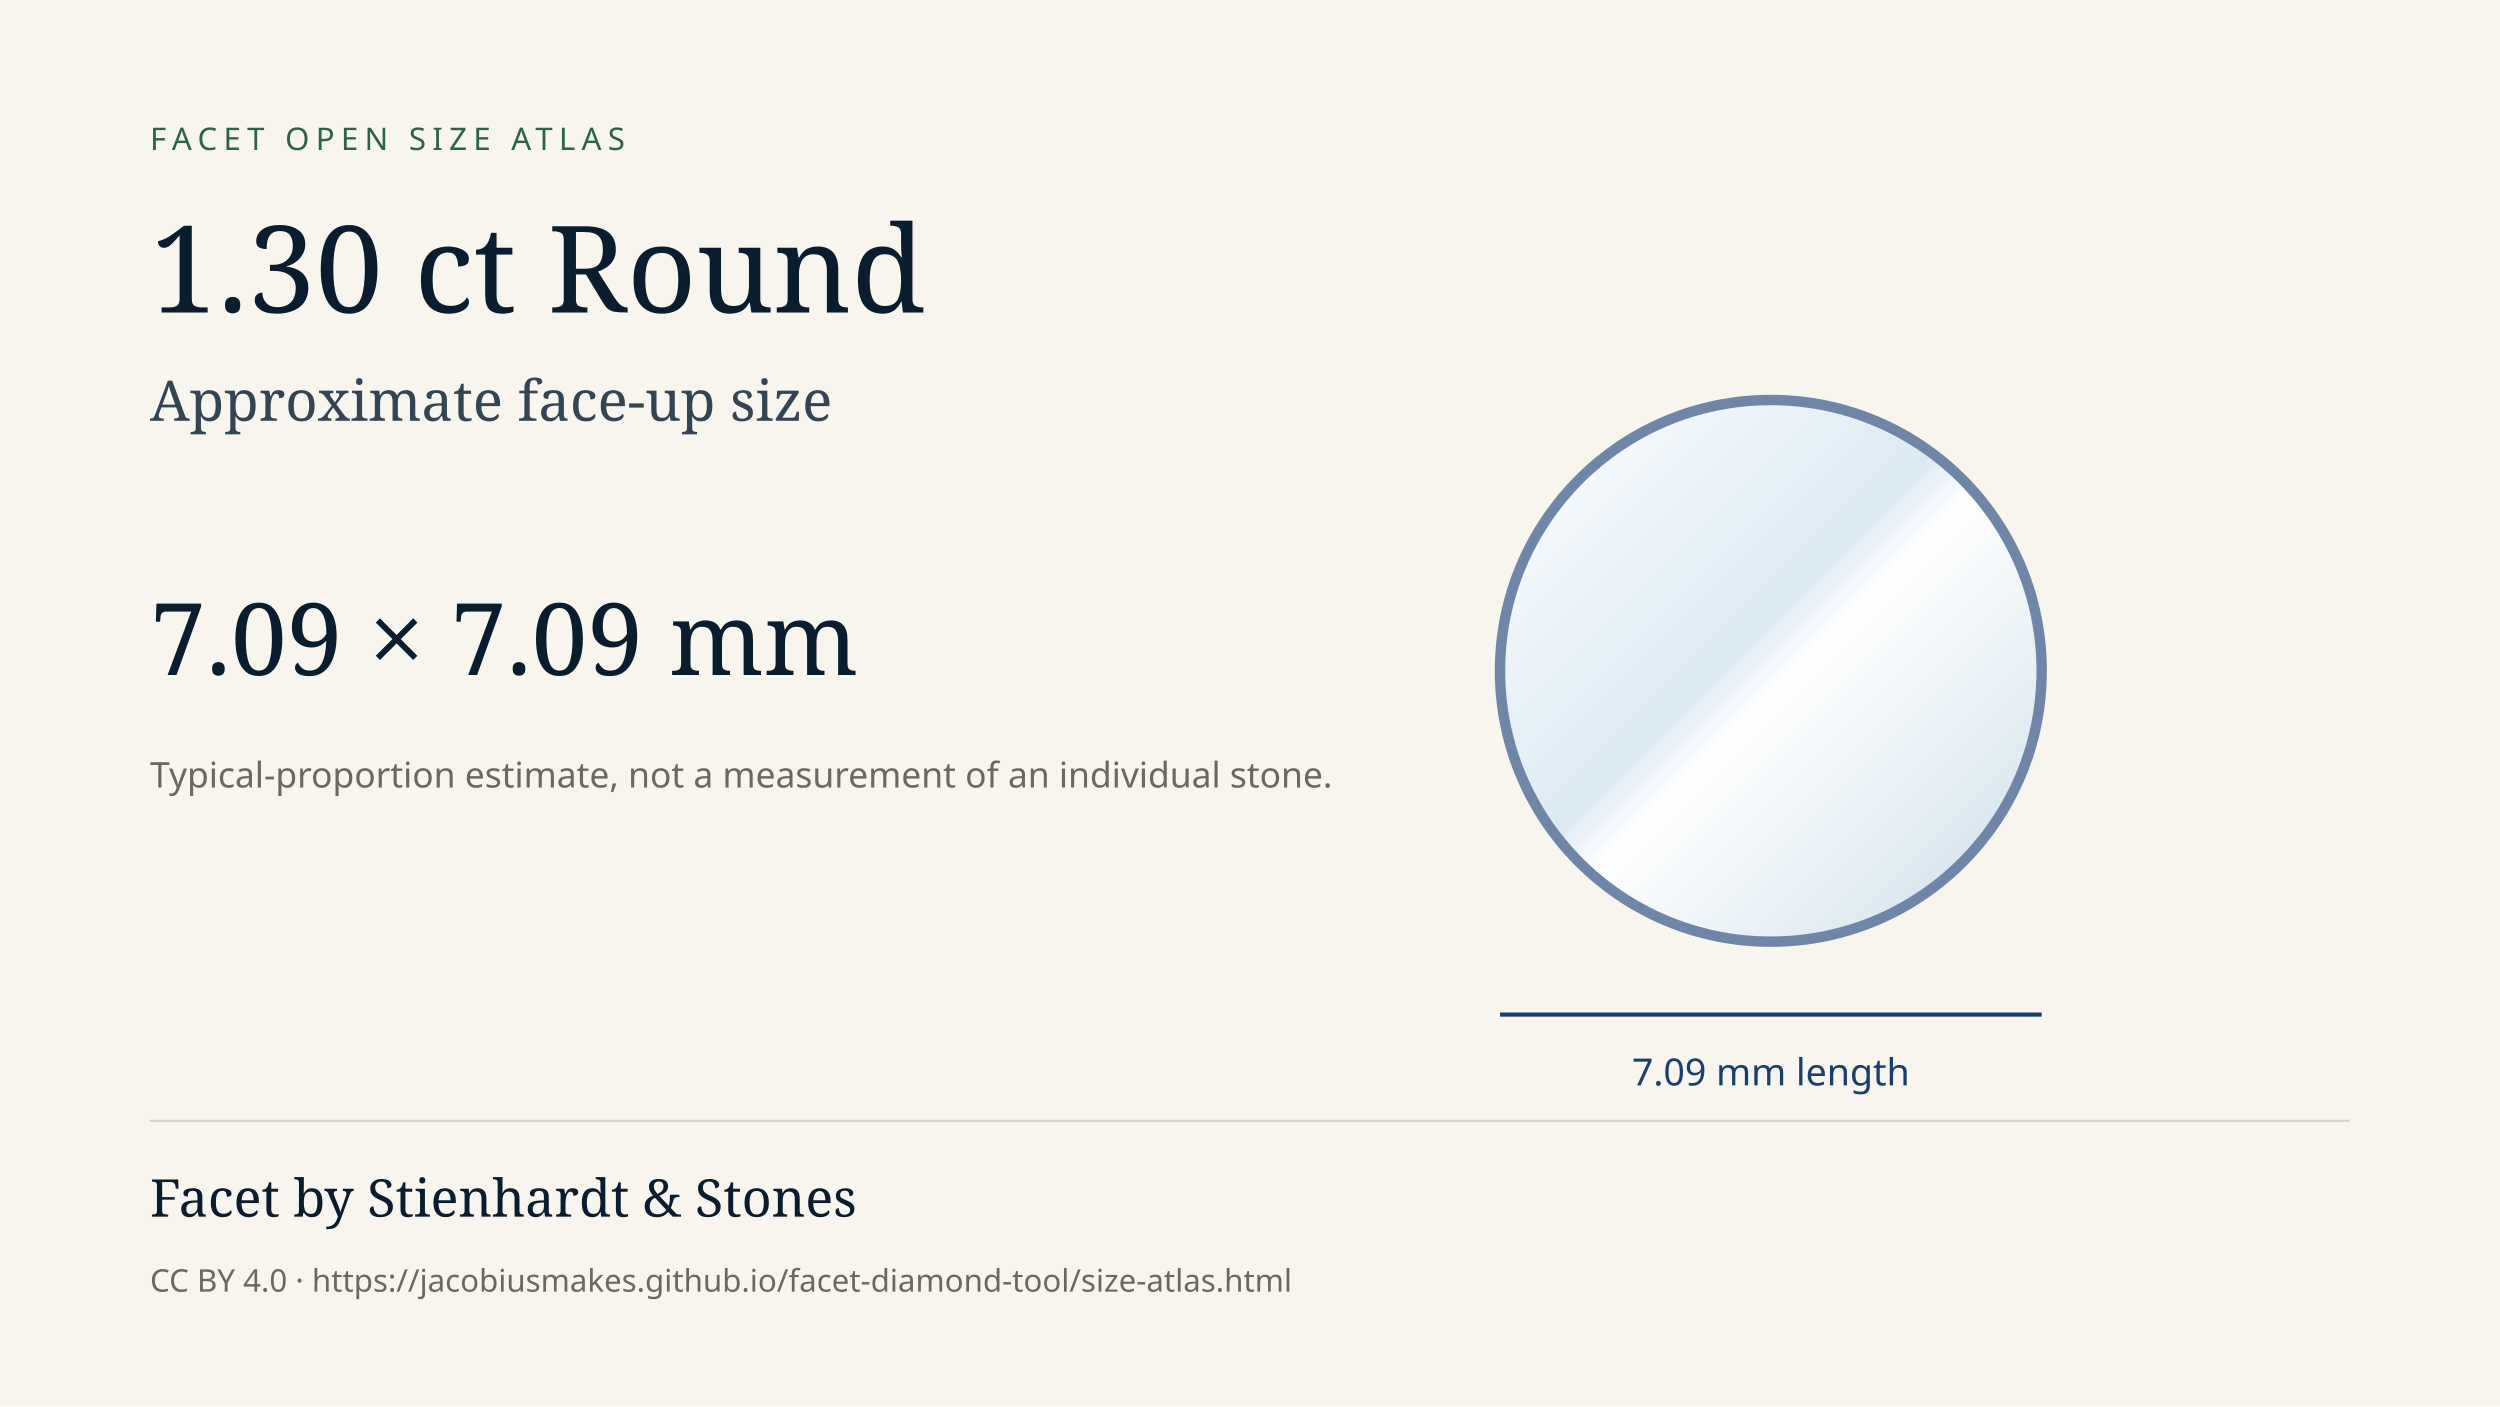
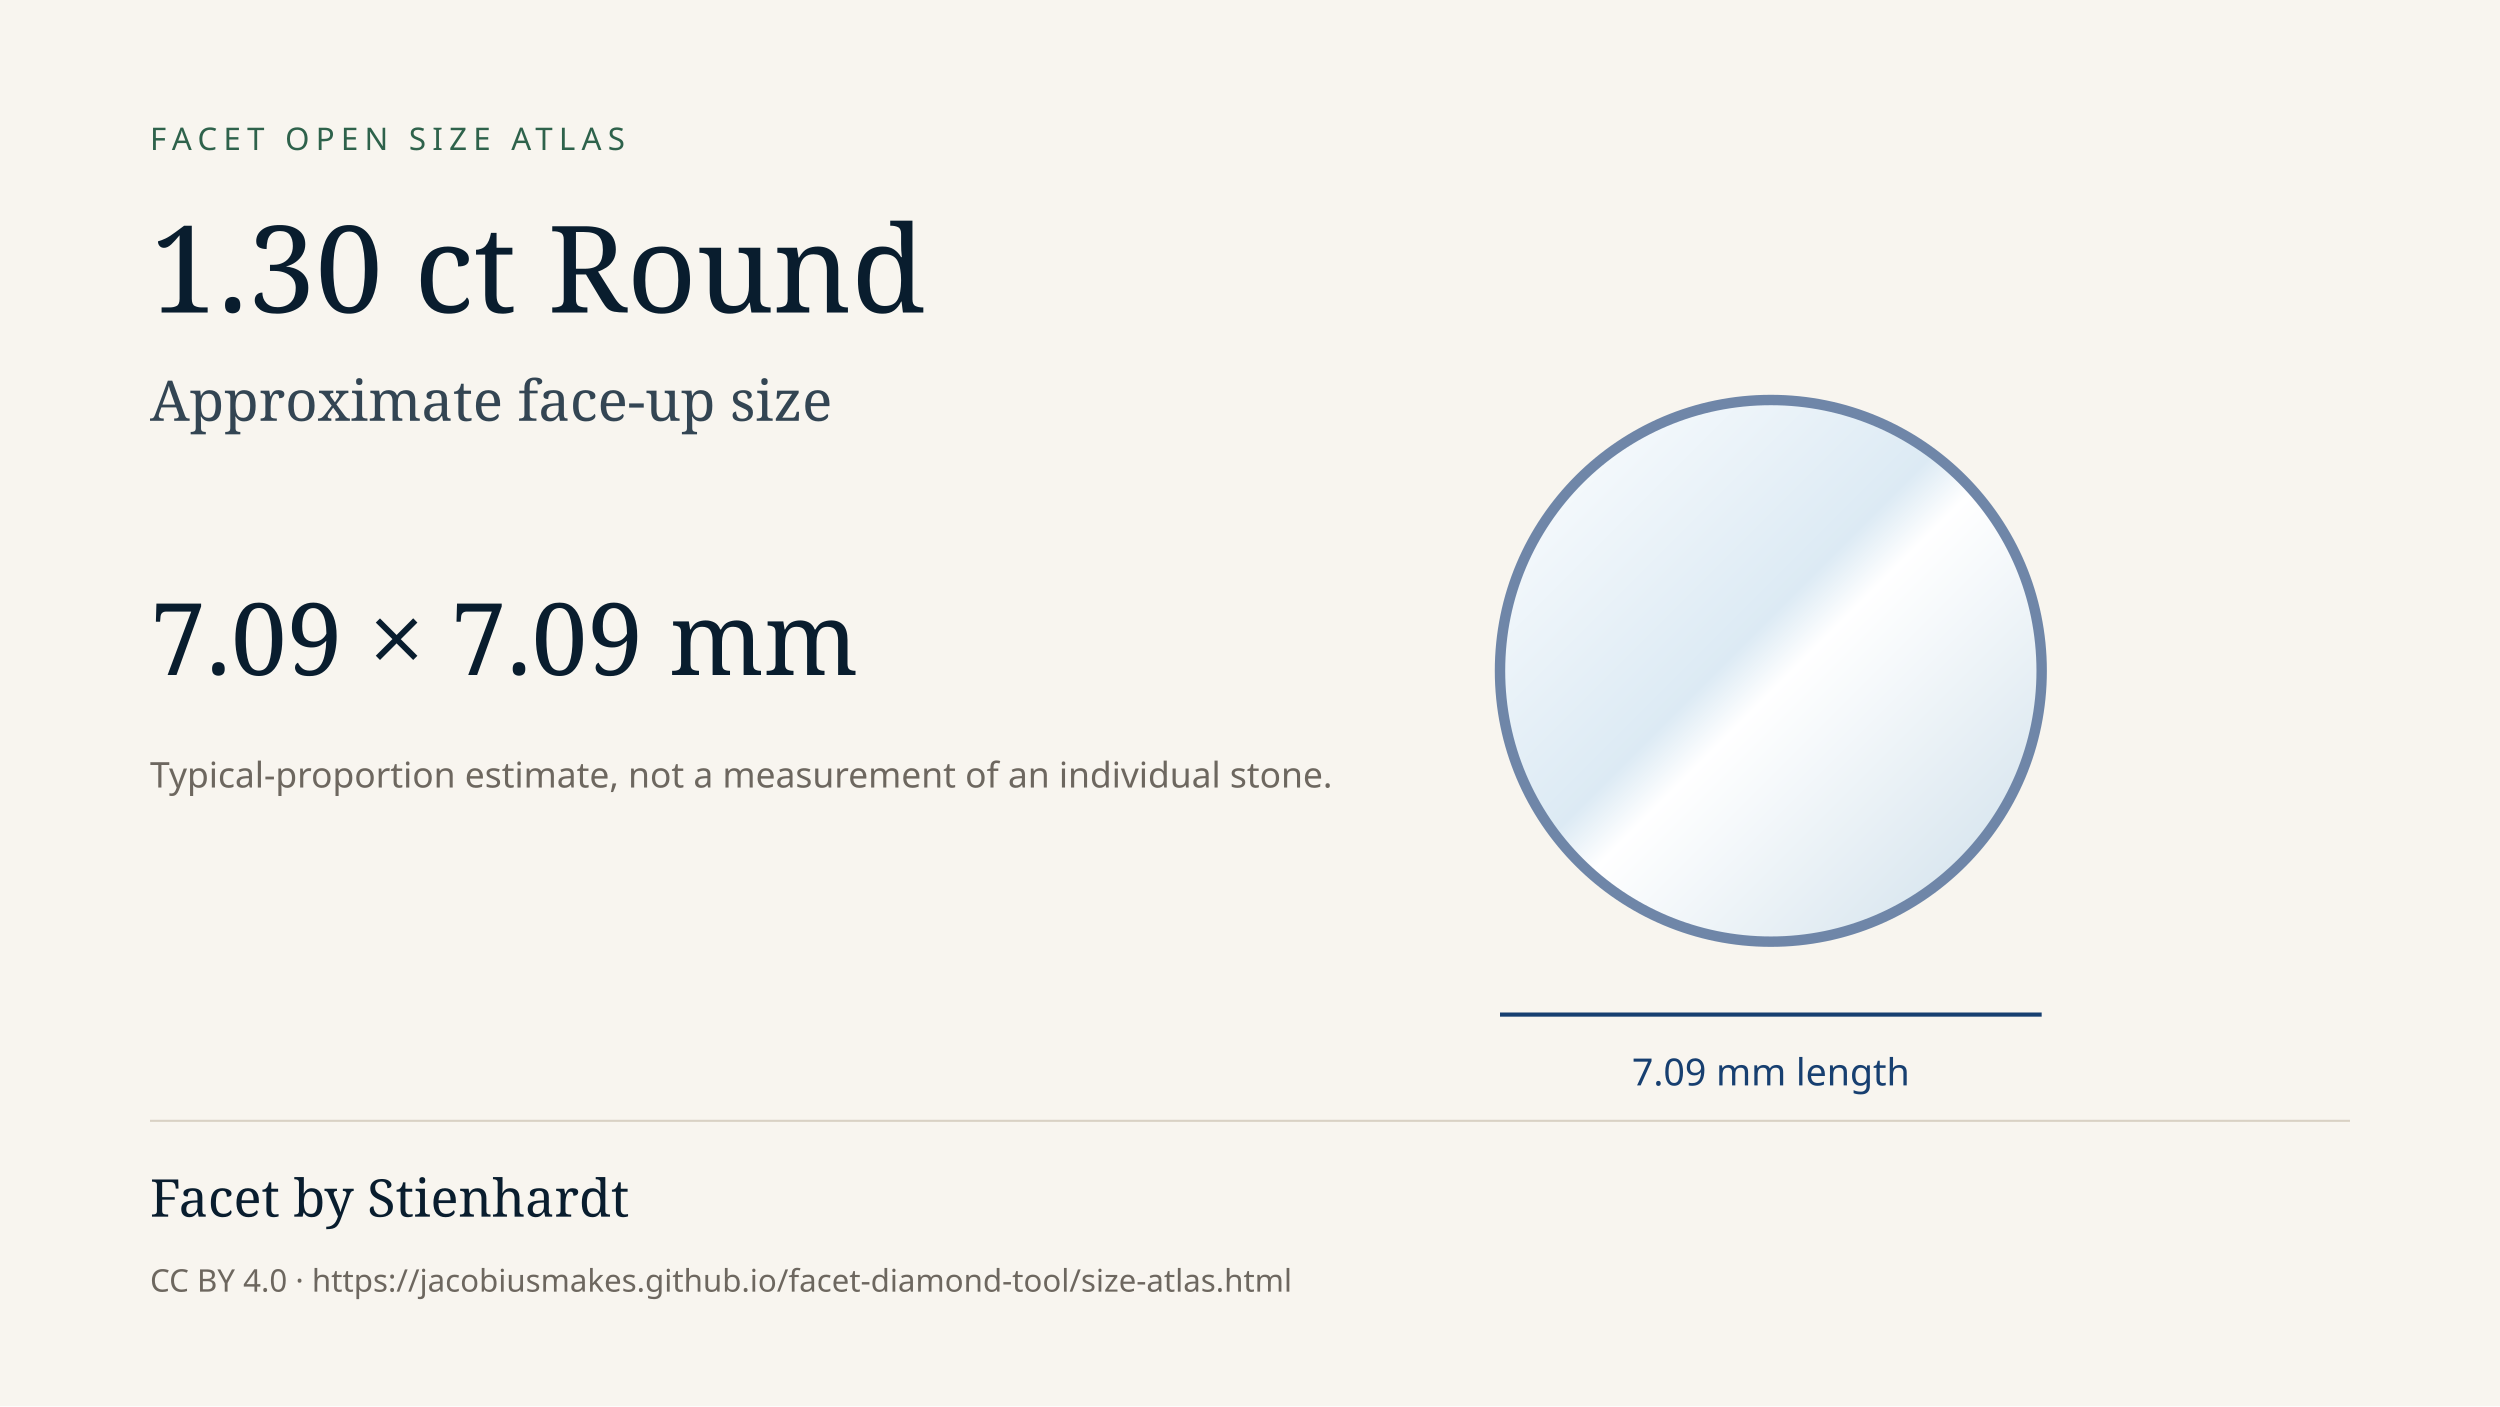
<svg xmlns="http://www.w3.org/2000/svg" width="1200" height="675" viewBox="0 0 1200 675" role="img" aria-labelledby="title description">
  <defs>
    <linearGradient id="paper" x1="0" y1="0" x2="1" y2="1">
      <stop stop-color="#fffdfa" />
      <stop offset="1" stop-color="#edf3f7" />
    </linearGradient>
    <linearGradient id="stone" x1="0" y1="0" x2="1" y2="1">
      <stop stop-color="#ffffff" />
      <stop offset="0.45" stop-color="#dceaf4" />
      <stop offset="0.52" stop-color="#ffffff" />
      <stop offset="1" stop-color="#cbdde9" />
    </linearGradient>
  </defs>
  <rect width="1200" height="675" fill="#f8f5ef" />
  <text x="72" y="72" fill="#2e624b" font-family="Verdana, sans-serif" font-size="15" letter-spacing="3">FACET OPEN SIZE ATLAS</text>
  <text x="72" y="150" fill="#091d2e" font-family="Georgia, serif" font-size="58">1.30 ct Round</text>
  <text x="72" y="202" fill="#334553" font-family="Georgia, serif" font-size="27">Approximate face-up size</text>
  <g fill="url(#stone)" stroke="#6f86a8" stroke-width="5">
    <ellipse cx="850" cy="322" rx="130.0" ry="130.0" />
  </g>
  <line x1="720.0" y1="487.0" x2="980.0" y2="487.0" stroke="#173f70" stroke-width="2" />
  <text x="850" y="521.0" fill="#173f70" text-anchor="middle" font-family="Verdana, sans-serif" font-size="18">7.09 mm length</text>
  <text x="72" y="324" fill="#091d2e" font-family="Georgia, serif" font-size="48">7.09 × 7.09 mm</text>
  <text x="72" y="378" fill="#6d675f" font-family="Verdana, sans-serif" font-size="17">Typical-proportion estimate, not a measurement of an individual stone.</text>
  <line x1="72" y1="538" x2="1128" y2="538" stroke="#d9d1c4" />
-   <text x="72" y="584" fill="#091d2e" font-family="Georgia, serif" font-size="25">Facet by Stienhardt &amp; Stones</text>
+   <text x="72" y="584" fill="#091d2e" font-family="Georgia, serif" font-size="25">Facet by Stienhardt</text>
  <text x="72" y="620" fill="#6d675f" font-family="Verdana, sans-serif" font-size="15">CC BY 4.0 · https://jacobiusmakes.github.io/facet-diamond-tool/size-atlas.html</text>
</svg>
